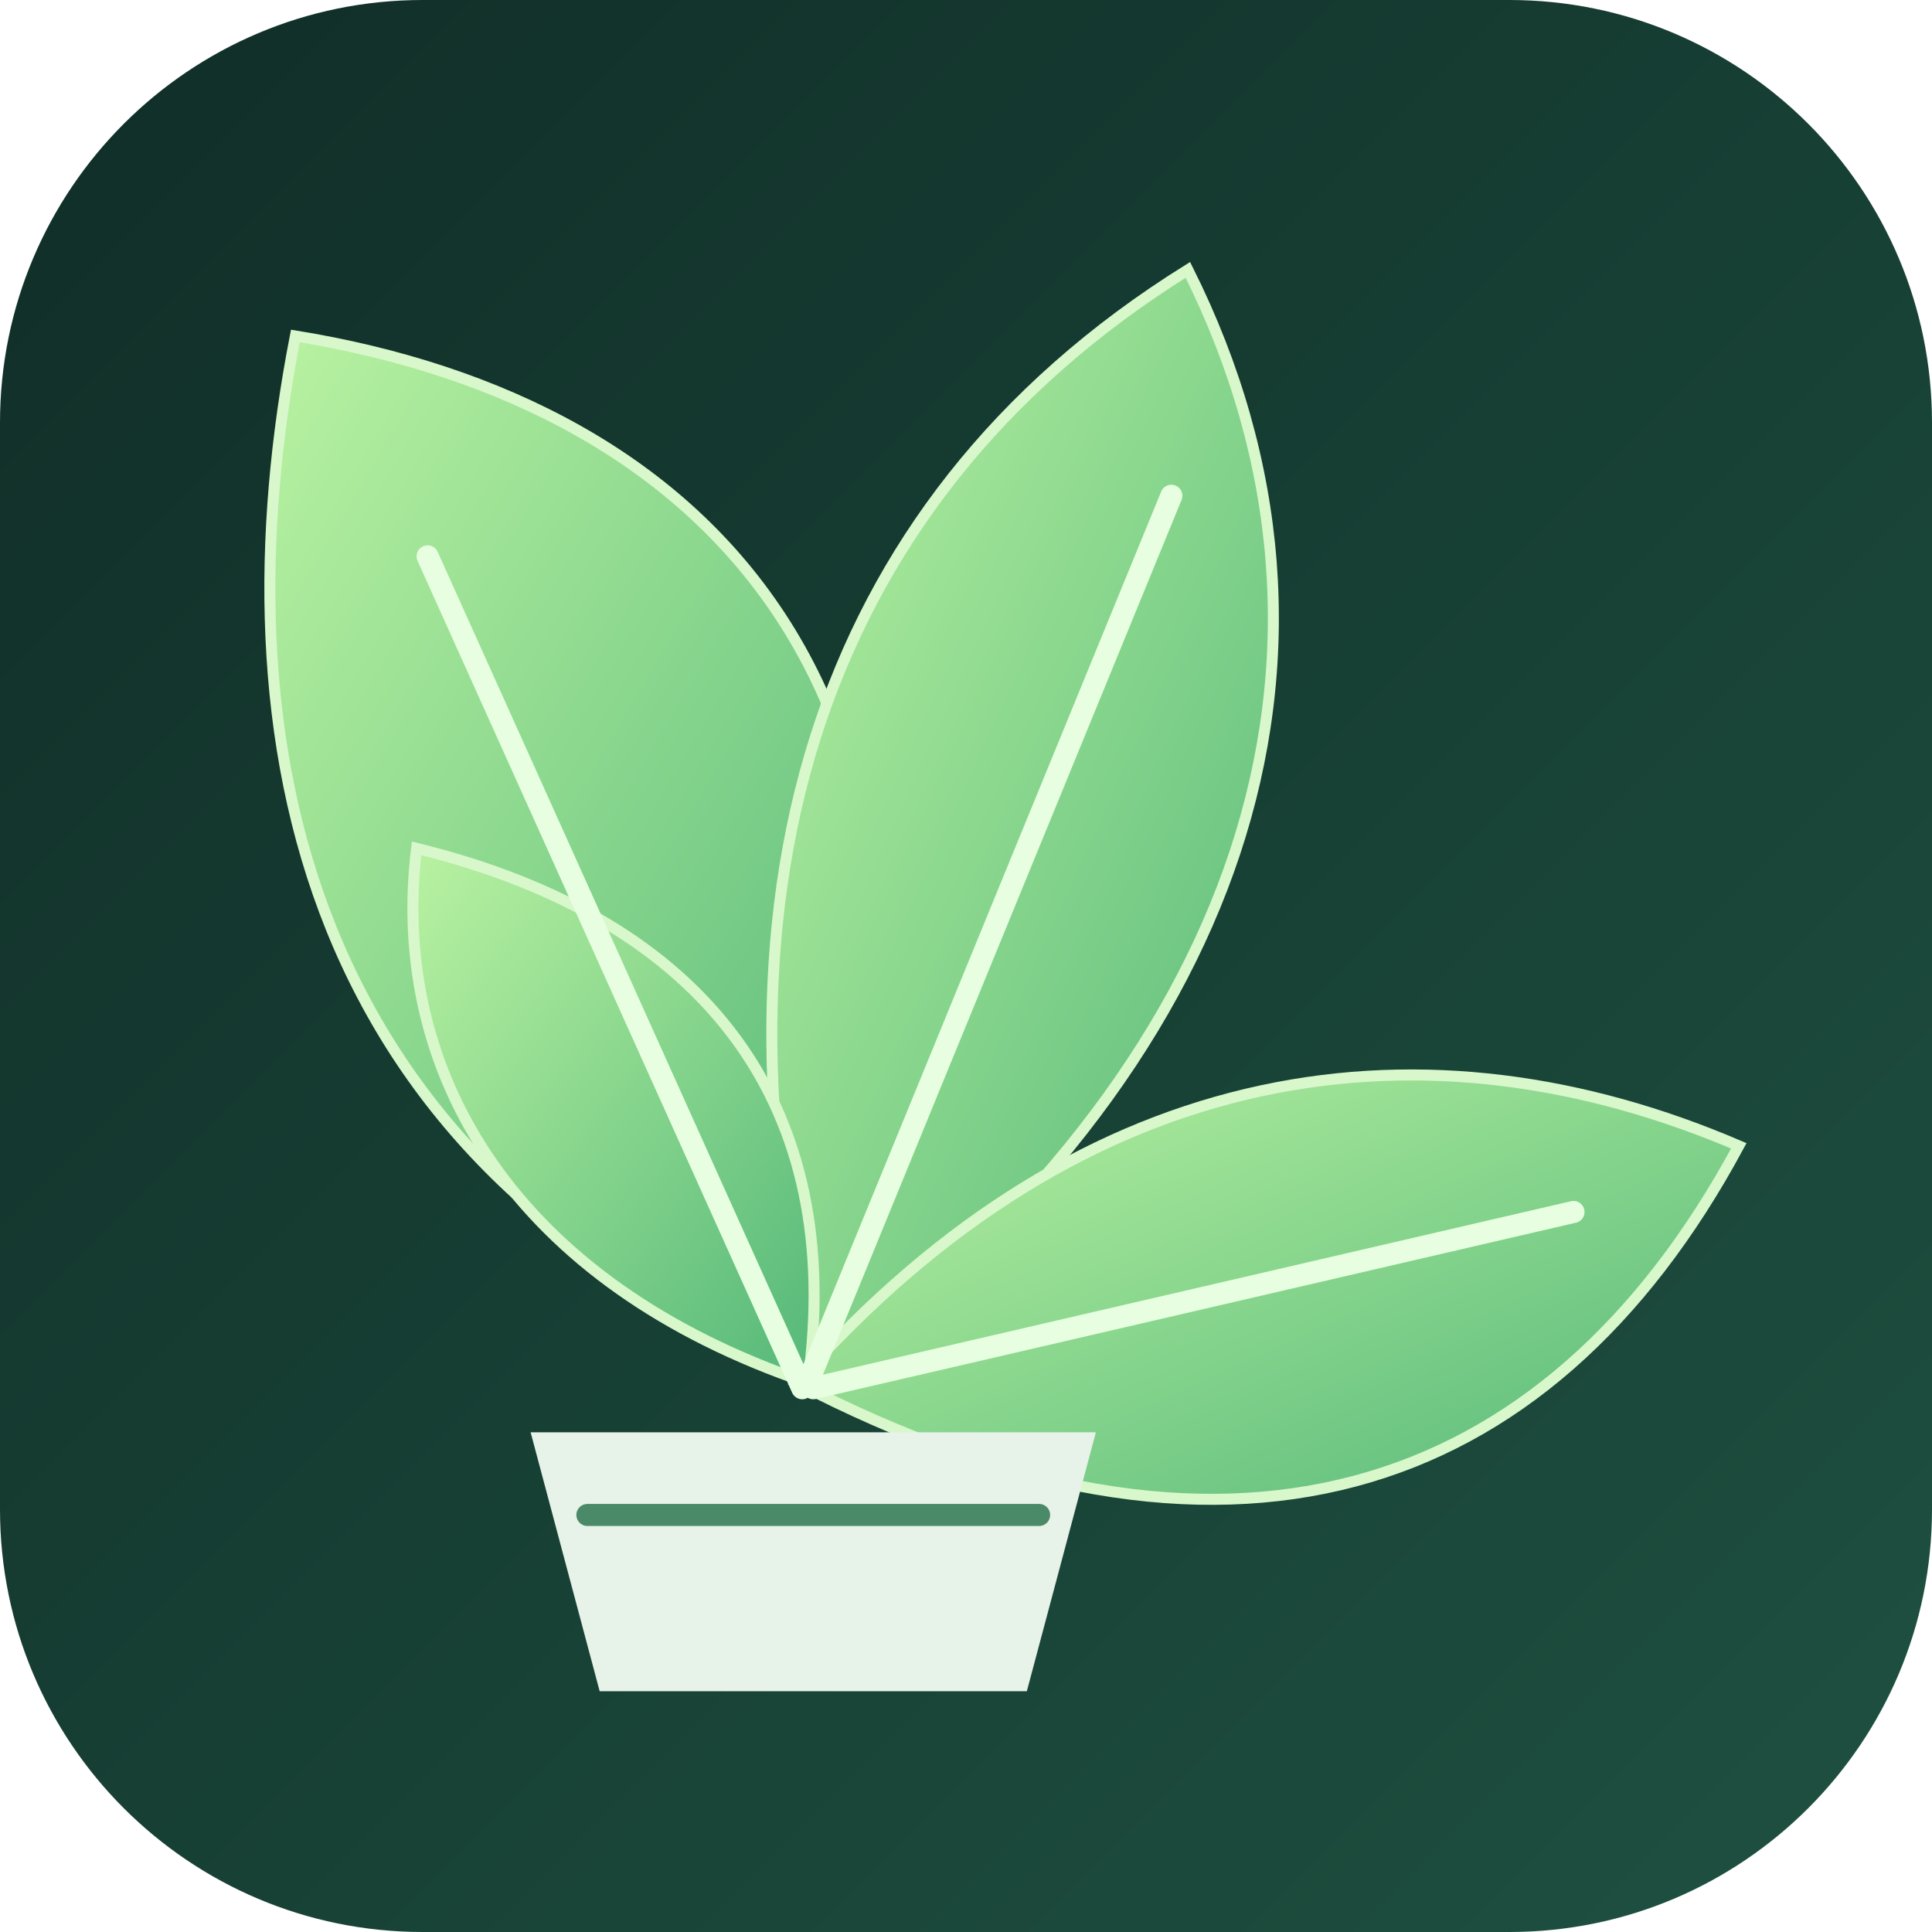
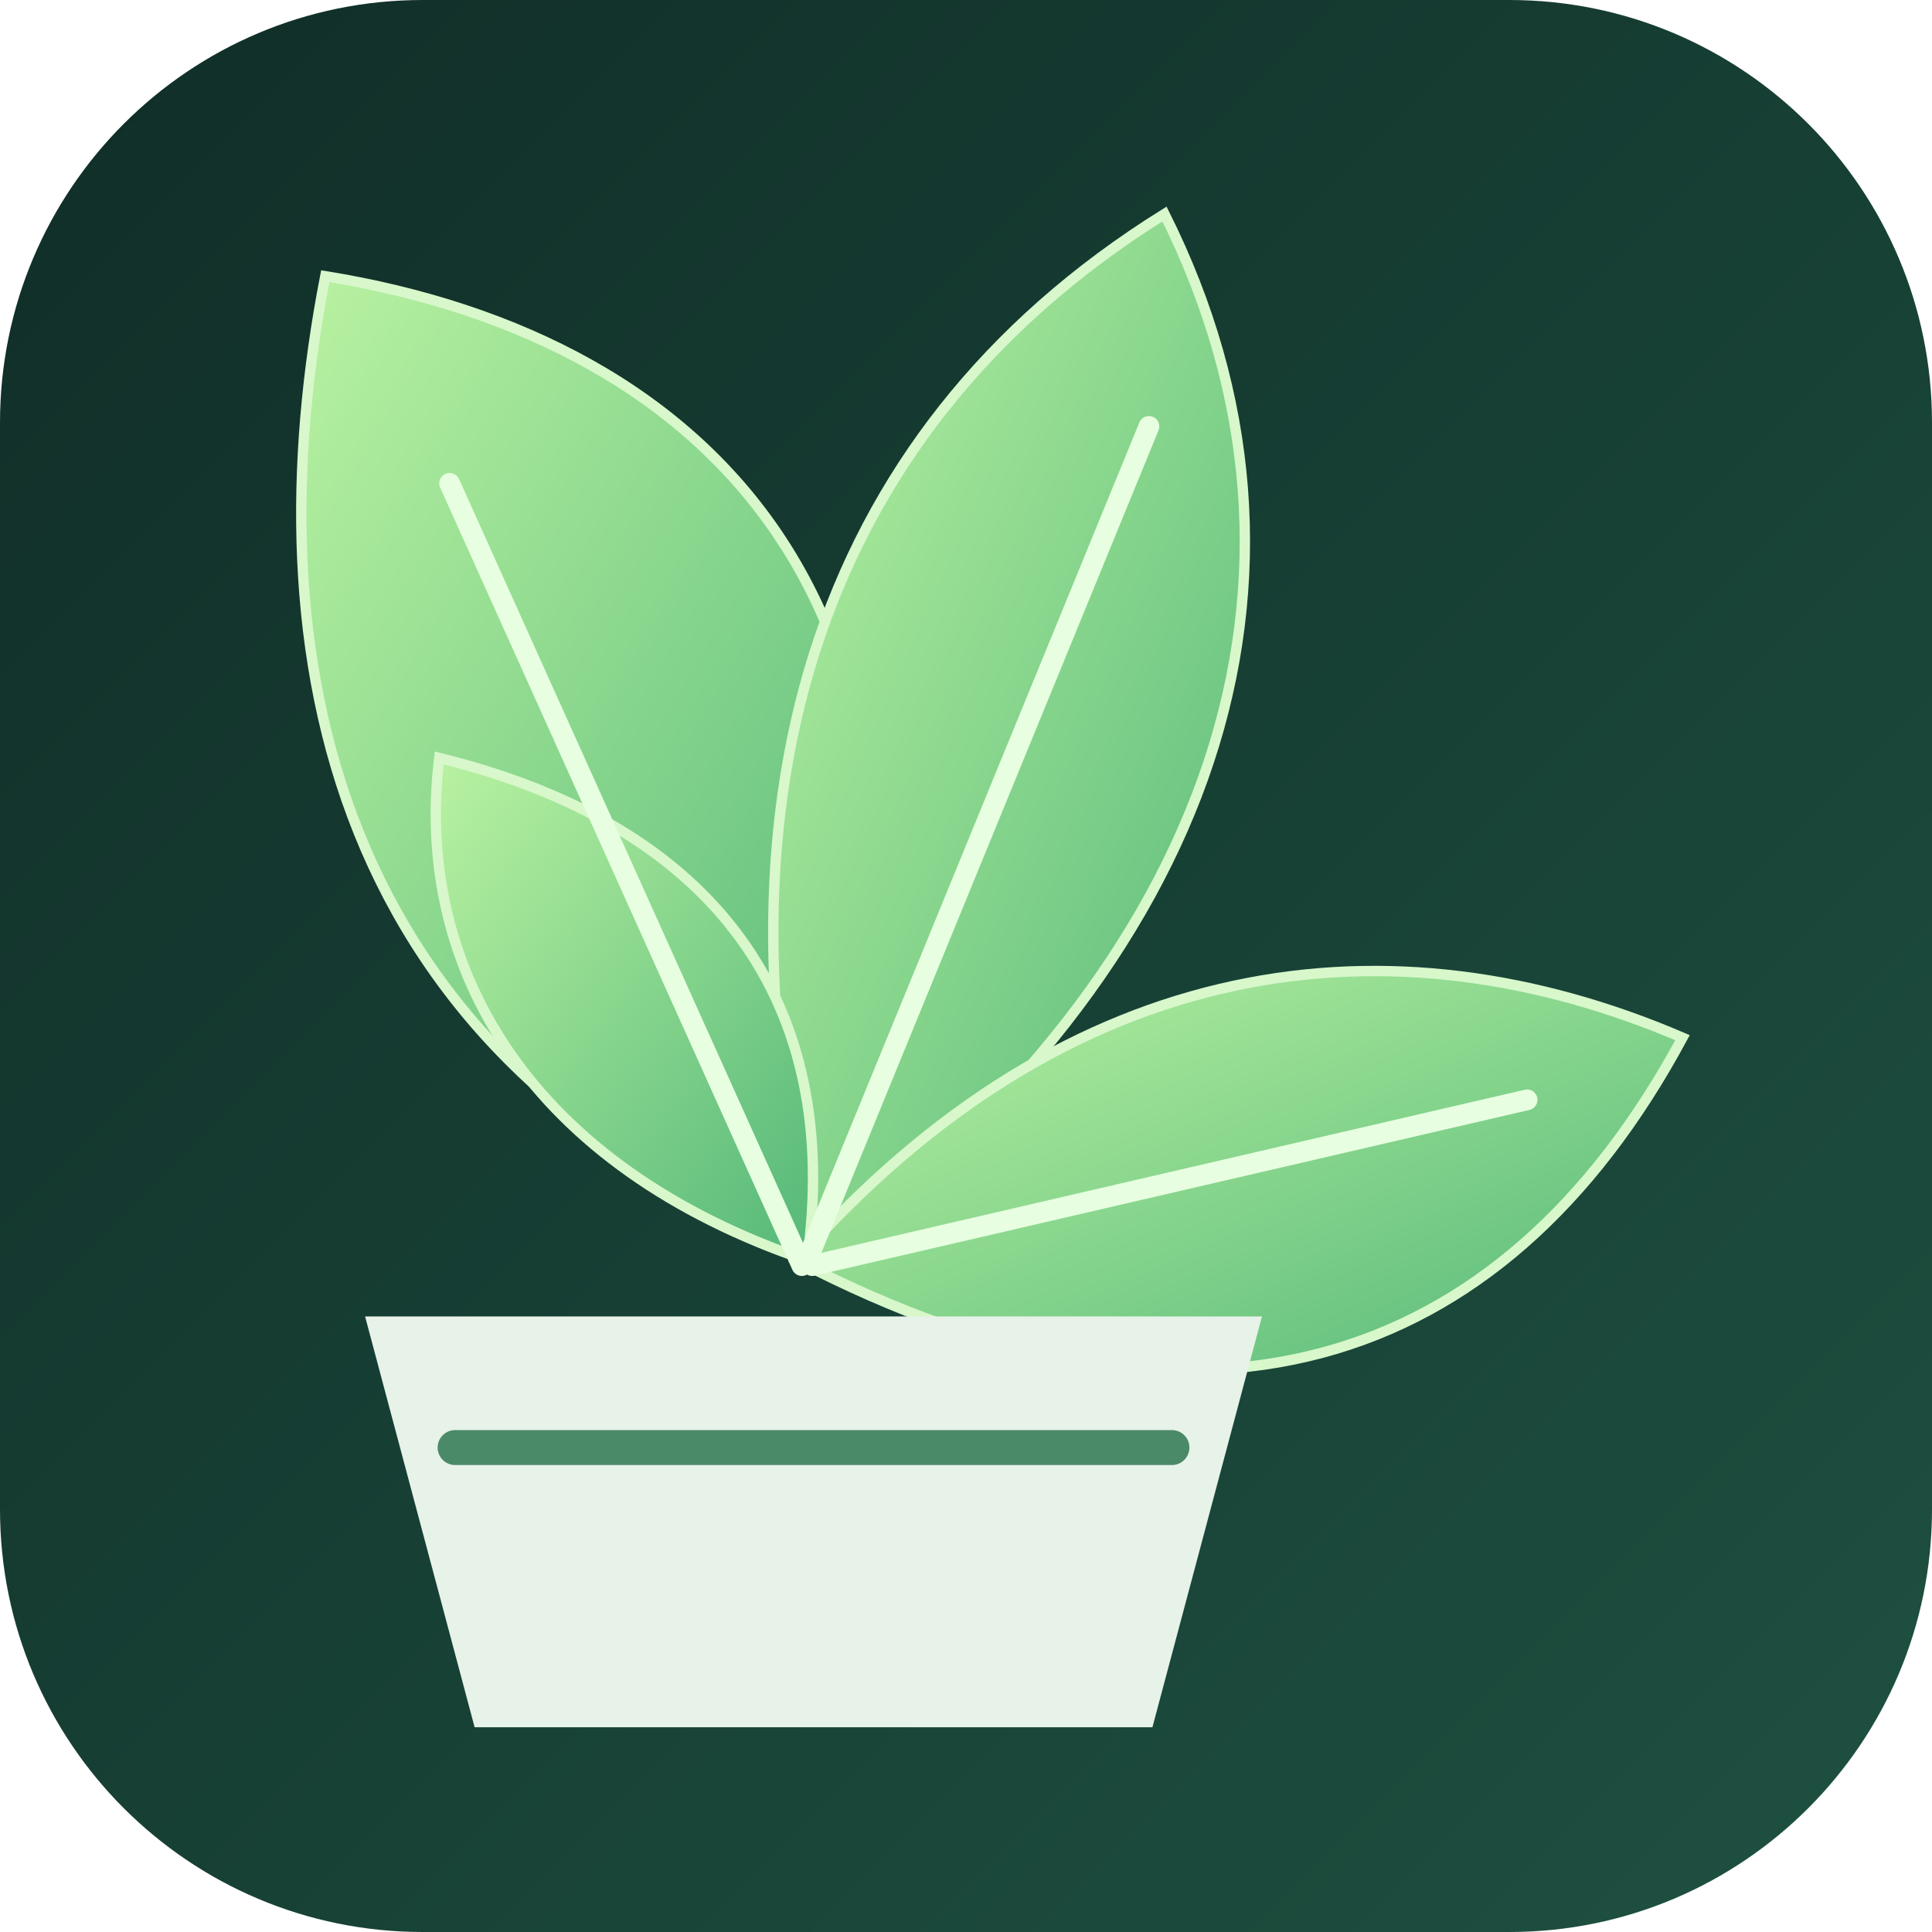
<svg xmlns="http://www.w3.org/2000/svg" viewBox="0 0 256 256" width="256" height="256">
  <defs>
    <linearGradient id="pm-bg" x1="0" y1="0" x2="1" y2="1">
      <stop offset="0" stop-color="#102d27" />
      <stop offset="1" stop-color="#1e5141" />
    </linearGradient>
    <linearGradient id="pm-leaf" x1="0" y1="0" x2="1" y2="1">
      <stop offset="0" stop-color="#b9f2a1" />
      <stop offset="1" stop-color="#55b879" />
    </linearGradient>
  </defs>
  <rect id="pm-tile" width="256" height="256" rx="56" fill="url(#pm-bg)" />
-   <g id="pm-plant" transform="translate(26 27) scale(.73)" fill="url(#pm-leaf)" stroke="#d8f7cb" stroke-width="2">
-     <path d="M112 212C18 176 4 96 18 24c74 12 132 65 94 188Z" />
-     <path d="M113 214C91 128 111 55 180 12c35 70 10 145-67 202Z" />
-     <path d="M109 214C162 154 224 147 280 171c-35 65-94 83-171 43Z" />
-     <path d="M111 214C58 196 35 158 40 117c53 13 78 47 71 97Z" />
-     <path d="M110 215L42 64M111 214L177 53M112 215L250 183" fill="none" stroke="#e7ffe0" stroke-width="4" stroke-linecap="round" />
-     <path d="M62 224h100l-12 45H74Z" fill="#e7f2e8" stroke="#e7f2e8" />
-     <path d="M71 238h82" fill="none" stroke="#4b8a68" stroke-width="4" stroke-linecap="round" />
+   <g id="pm-plant" transform="translate(11.7 -16.6) scale(.858)" fill="url(#pm-leaf)" stroke="#d8f7cb" stroke-width="2">
+     <g transform="translate(111 214) scale(.8) translate(-111 -214)">
+       <path d="M112 212C18 176 4 96 18 24c74 12 132 65 94 188Z" />
+       <path d="M113 214C91 128 111 55 180 12c35 70 10 145-67 202Z" />
+       <path d="M109 214C162 154 224 147 280 171c-35 65-94 83-171 43Z" />
+       <path d="M111 214C58 196 35 158 40 117c53 13 78 47 71 97Z" />
+       <path d="M110 215L42 64M111 214L177 53M112 215L250 183" fill="none" stroke="#e7ffe0" stroke-width="4" stroke-linecap="round" />
+     </g>
+     <g transform="translate(112 224) scale(1.35) translate(-112 -224)">
+       <path d="M62 224h100l-12 45H74Z" fill="#e7f2e8" stroke="#e7f2e8" />
+       <path d="M71 238h82" fill="none" stroke="#4b8a68" stroke-width="4" stroke-linecap="round" />
+     </g>
  </g>
</svg>
